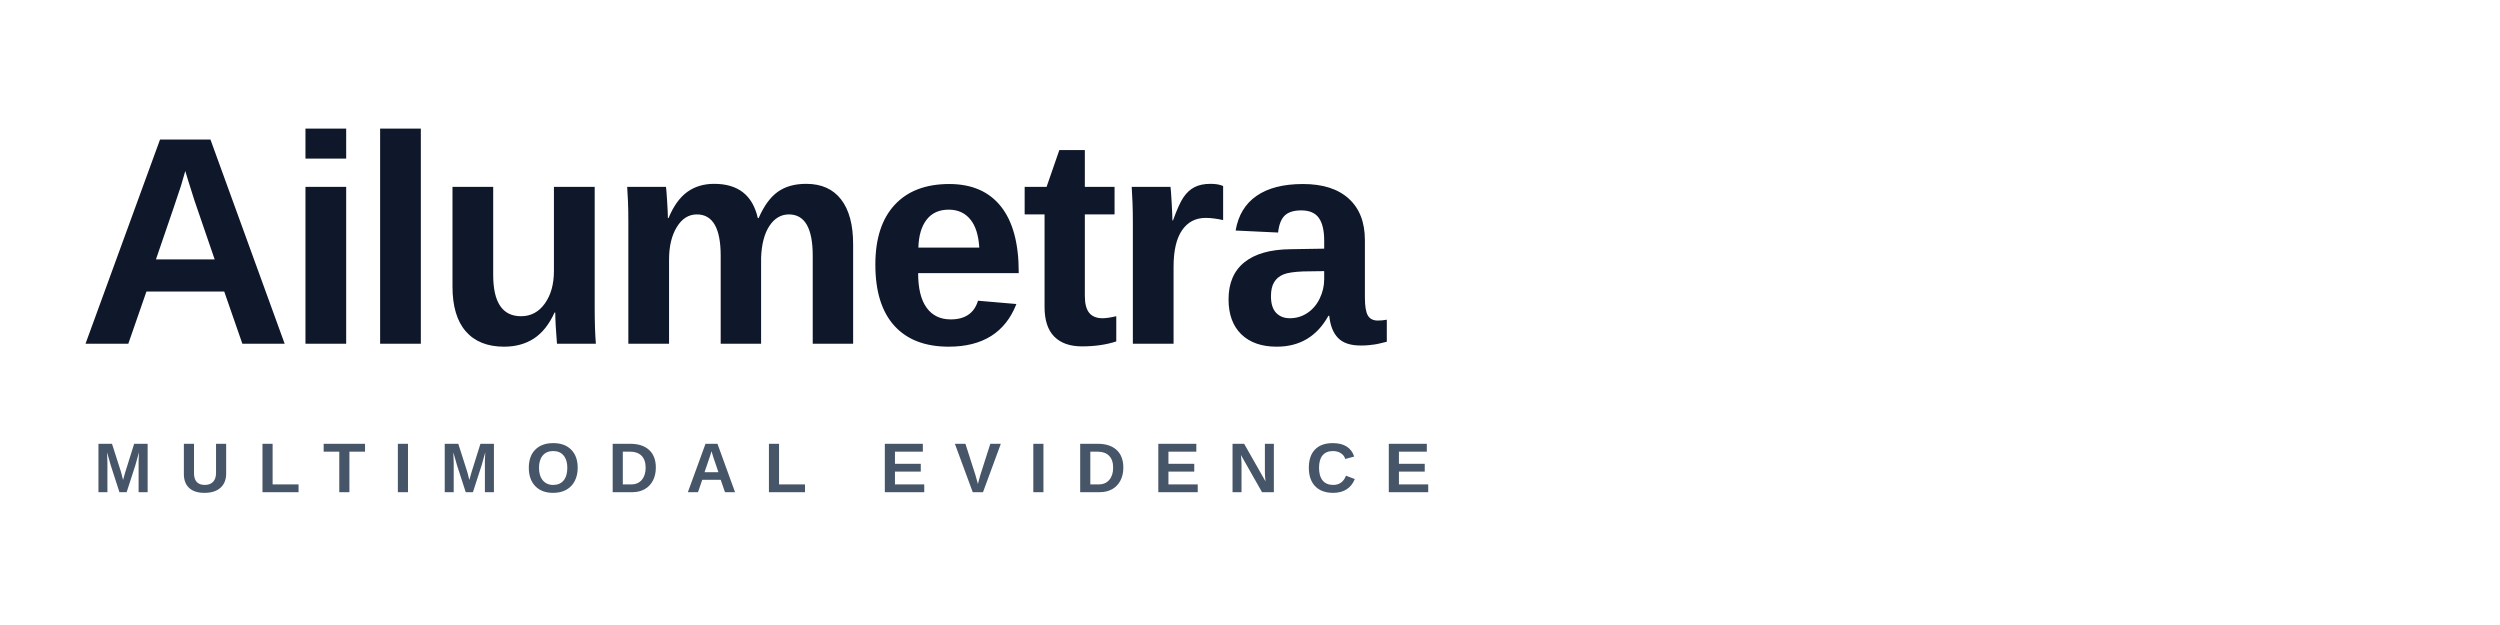
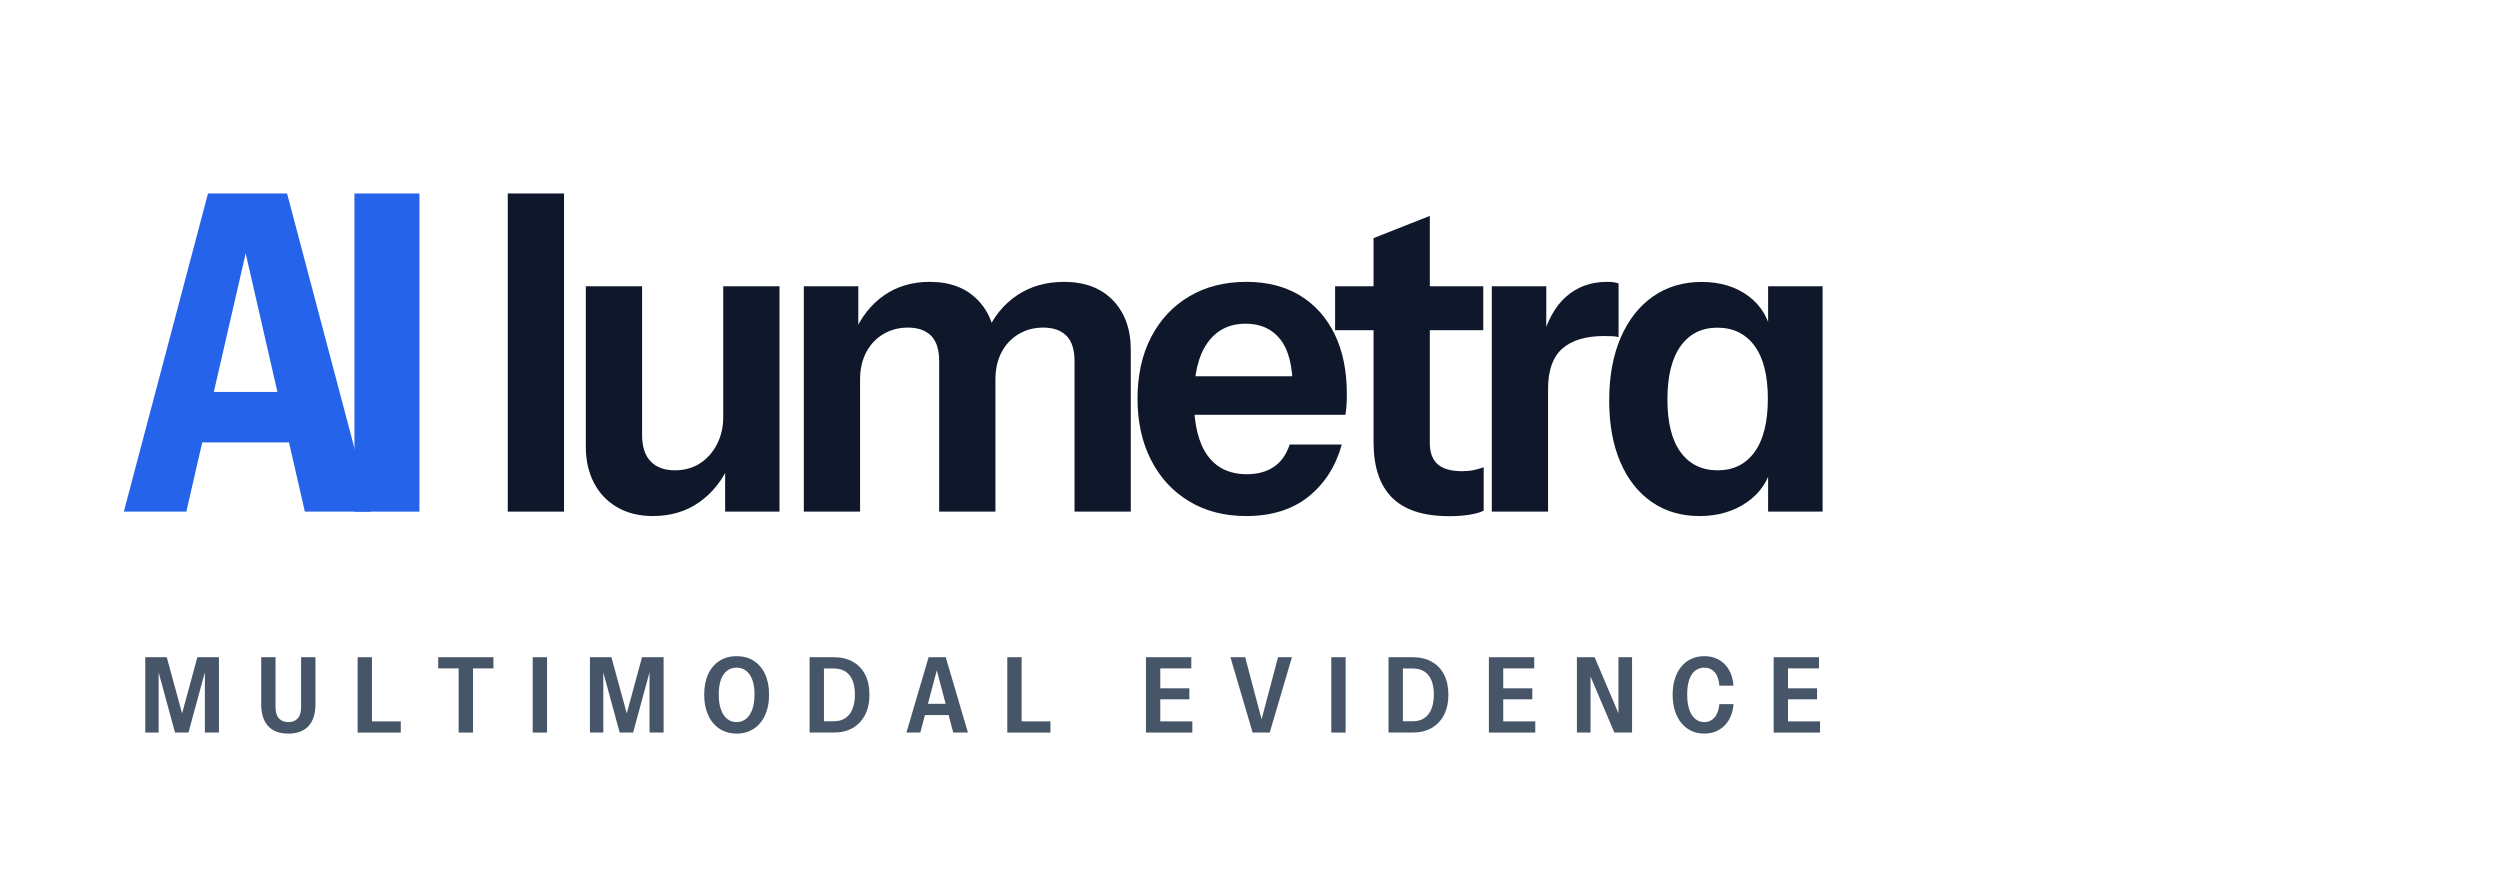
- <svg xmlns="http://www.w3.org/2000/svg" viewBox="0 0 640 160" role="img" aria-labelledby="title desc">
+ <svg xmlns="http://www.w3.org/2000/svg" viewBox="0 0 430 150" role="img" aria-labelledby="title desc">
  <style>
-     .name { fill: #0f172a; font: 700 76px Arial, Helvetica, sans-serif; letter-spacing: -2px; }
-     .signal { fill: #475569; font: 600 18px Arial, Helvetica, sans-serif; letter-spacing: 7px; }
+     .ai { fill: #2563eb; }
+     .name { fill: #0f172a; }
+     .signal { fill: #475569; }
    @media (prefers-color-scheme: dark) {
      .name { fill: #e7edf6; }
      .signal { fill: #94a3b8; }
    }
  </style>
-   <text class="name" x="20" y="88">Ailumetra</text>
-   <text class="signal" x="24" y="126">MULTIMODAL EVIDENCE</text>
+   <defs>
+     <path id="ai-A" d="M17.076 0 207.571 720H323.993L158.537 0ZM426.799 0 261.765 720H386.495L576.99 0ZM131.152 270.922H457.838V156.692H131.152Z" />
+     <path id="ai-I" d="M50 0V720H197.076V0Z" />
+     <path id="rest-l" d="M59.999 0V720H187.332V0Z" />
+     <path id="rest-u" d="M206.308 -10Q159.753 -10 125.487 9.977Q91.221 29.955 72.944 65.277Q54.666 100.598 54.666 146.598V510H181.999V173.598Q181.999 133.599 201.454 113.555Q220.909 93.511 256.242 93.511Q288.552 93.511 312.907 109.2Q337.262 124.888 351.451 152.41Q365.639 179.932 365.639 214.664L379.506 107.088Q356.417 53.355 311.873 21.678Q267.33 -10 206.308 -10ZM369.928 0V111.643H365.639V510H492.972V0Z" />
+     <path id="rest-m" d="M59.999 0V510H183.31V398.001H187.332V0ZM366.328 0V340.535Q366.328 379.645 348.017 398.067Q329.707 416.489 295.419 416.489Q264.508 416.489 239.864 401.778Q215.221 387.067 201.276 360.69Q187.332 334.313 187.332 298.891L173.466 402.556Q196.977 458.245 241.109 489.123Q285.242 520 344.908 520Q413.862 520 453.762 478.845Q493.661 437.69 493.661 370.957V0ZM672.657 0V340.535Q672.657 379.645 654.346 398.067Q636.036 416.489 601.747 416.489Q570.837 416.489 546.193 401.823Q521.549 387.156 507.605 360.823Q493.661 334.491 493.661 298.891L472.772 402.912Q496.639 458.601 542.149 489.3Q587.66 520 648.97 520Q719.391 520 759.691 478.112Q799.99 436.223 799.99 366.068V0Z" />
+     <path id="rest-e" d="M271.175 -10Q197.109 -10 141.732 23.5Q86.355 57 55.788 116.911Q25.222 176.822 25.222 255.667Q25.222 335.422 55.955 394.8Q86.688 454.178 142.221 487.089Q197.754 520 271.62 520Q342.13 520 392.896 489.145Q443.662 458.289 471.306 401.622Q498.95 344.956 498.95 266.333Q498.95 252.956 498.25 241.378Q497.55 229.8 495.728 219.089H103.444V306.311H403.151L376.484 279.8Q376.395 354.311 348.462 389.822Q320.53 425.333 269.953 425.333Q214.754 425.333 183.799 382.322Q152.844 339.311 152.844 254.378Q152.844 169.933 183.466 127.3Q214.087 84.667 272.797 84.667Q309.108 84.667 333.863 101.422Q358.618 118.178 369.573 151.912H487.528Q467.062 78.023 412.196 34.011Q357.33 -10 271.175 -10Z" />
+     <path id="rest-t" d="M271.73 -10.311Q184.398 -10.311 142.409 31.537Q100.421 73.386 100.421 157.332V618.999L227.754 669.288V155.332Q227.754 123.178 245.387 107.345Q263.02 91.511 300.937 91.511Q315.419 91.511 327.363 94.044Q339.308 96.577 349.663 100.489V2.289Q338.196 -3.689 317.53 -7Q296.863 -10.311 271.73 -10.311ZM13.378 410.622V510H348.685V410.622Z" />
+     <path id="rest-r" d="M59.999 0V510H183.31V388H187.332V0ZM187.332 277.557 173.332 386.778Q190.71 453.778 228.521 486.889Q266.331 520 320.486 520Q337.885 520 346.885 516.333V394.756Q342.552 396.422 334.597 396.922Q326.641 397.422 314.997 397.422Q251.643 397.422 219.488 368.867Q187.332 340.312 187.332 277.557Z" />
+     <path id="rest-a-ss02" d="M233.308 -10Q170.553 -10 124.587 22.089Q78.621 54.178 53.655 112.722Q28.689 171.266 28.689 251.422Q28.689 333.333 54.688 393.622Q80.688 453.911 127.732 486.867Q174.776 519.822 238.042 519.822Q301.374 519.822 344.529 487.311Q387.684 454.8 397.373 396.401L388.35 394.934V510H511.661V0H388.35V109.755L397.595 107.288Q385.817 52.755 340.607 21.378Q295.396 -10 233.308 -10ZM274.397 93.511Q327.841 93.511 357.807 135.033Q387.773 176.555 387.773 255.667Q387.773 334.423 357.507 375.367Q327.241 416.311 273.486 416.311Q220.221 416.311 190.343 374.634Q160.466 332.956 160.466 253.667Q160.466 174.977 190.555 134.244Q220.643 93.511 274.397 93.511Z" />
+     <path id="tag-A" d="M21 0 233.165 720H344.677L153.679 0ZM468.344 0 277.97 720H396.635L608.8 0ZM140.249 275.028H483.19V167.334H140.249Z" />
+     <path id="tag-C" d="M334.817 -10Q267.275 -10 211.582 16.111Q155.888 42.222 115.965 90.993Q76.041 139.764 54.34 208.375Q32.639 276.986 32.639 361.597Q32.639 446.208 54.132 514.056Q75.625 581.903 115.673 630.361Q155.721 678.82 211.589 704.41Q267.456 730 335.761 730Q414.538 730 474.906 695.715Q535.273 661.431 571.668 598.306Q608.064 535.181 613.897 447.889H479.537Q472.052 533.973 433.413 577.07Q394.775 620.168 335.303 620.168Q285.247 620.168 248.359 591.557Q211.47 562.945 191.554 506.029Q171.637 449.112 171.637 363.542Q171.637 277.416 191.971 218.555Q212.304 159.693 249.401 129.763Q286.497 99.832 336.247 99.832Q393.483 99.832 432.184 143.326Q470.885 186.819 479.246 271.625H614.994Q607.703 185.097 570.891 121.764Q534.079 58.431 473.607 24.215Q413.135 -10 334.817 -10Z" />
+     <path id="tag-D" d="M135.833 0V107.832H285.845Q351.678 107.832 396.643 138.047Q441.608 168.263 464.698 225.548Q487.788 282.833 487.788 364Q487.788 443.82 464.976 499.07Q442.163 554.321 397.247 583.244Q352.331 612.168 285.845 612.168H141.111V720H285.845Q389.747 720 466.42 677.618Q543.093 635.236 584.94 554.979Q626.786 474.722 626.786 362Q626.786 249.278 584.44 168.021Q542.093 86.764 465.92 43.382Q389.747 0 286.845 0ZM54.889 0V720H191.888V0Z" />
+     <path id="tag-E" d="M54.889 0V720H191.888V0ZM121.889 0V106.86H498.065V0ZM121.889 317.612V422.805H469.774V317.612ZM121.889 613.14V720H488.121V613.14Z" />
+     <path id="tag-I" d="M54.889 0V720H191.888V0Z" />
+     <path id="tag-L" d="M54.889 0V720H191.888V0ZM121.889 0V106.86H467.232V0Z" />
+     <path id="tag-M" d="M54.889 0V720H260.123L447.553 33.5H366.082L552.554 720H758.815V0H624.275V654.082L645.483 653.666L467.469 0H338.985L161.944 650.166L182.665 650.582V0Z" />
+     <path id="tag-N" d="M54.889 0V720H224.123L489.552 95.945L451.719 89.084V720H581.94V0H412.706L147.277 624.055L185.11 630.916V0Z" />
+     <path id="tag-O" d="M342.58 -10Q272.859 -10 215.811 15.903Q158.763 41.805 117.937 90.604Q77.111 139.403 54.875 208.271Q32.639 277.139 32.639 363Q32.639 476.528 70.875 558.695Q109.11 640.861 178.901 685.431Q248.692 730 341.58 730Q436.468 730 506.016 685.604Q575.564 641.208 614.043 558.625Q652.522 476.042 652.522 362Q652.522 276.625 630.286 207.792Q608.05 138.958 567.224 90.382Q526.398 41.805 469.301 15.903Q412.205 -10 342.58 -10ZM341.58 99.832Q394.274 99.832 432.739 131.214Q471.204 162.596 492.364 221.603Q513.523 280.611 513.523 364Q513.523 446.389 492.656 503.64Q471.788 560.89 433.323 590.529Q394.858 620.168 341.58 620.168Q289.206 620.168 250.789 590.564Q212.373 560.959 192.005 504.14Q171.637 447.32 171.637 364Q171.637 280.027 192.505 221.034Q213.373 162.041 251.581 130.936Q289.789 99.832 341.58 99.832Z" />
+     <path id="tag-T" d="M215.359 0V613.14H20.028V720H547.689V613.14H352.358V0Z" />
+     <path id="tag-U" d="M307.151 -10Q179.097 -10 113.854 62.833Q48.612 135.665 48.612 269.428V720H185.61V244.039Q185.61 170.693 218.04 135.262Q250.471 99.832 307.637 99.832Q365.345 99.832 397.601 135.179Q429.858 170.526 429.858 243.484V720H566.856V268.289Q566.856 135.665 501.322 62.833Q435.788 -10 307.151 -10Z" />
+     <path id="tag-V" d="M233.165 0 21 720H161.845L326.303 99.818H311.581L476.08 720H608.8L396.635 0Z" />
+   </defs>
+   <g transform="translate(20 88) scale(.076 -.076)">
+     <g class="ai">
+       <use href="#ai-A" x="0" />
+     </g>
+     <g class="ai">
+       <use href="#ai-I" x="489" />
+     </g>
+     <g class="name" transform="translate(826 0)">
+       <use href="#rest-l" x="0" />
+       <use href="#rest-u" x="182" />
+       <use href="#rest-m" x="670" />
+       <use href="#rest-e" x="1460" />
+       <use href="#rest-t" x="1919" />
+       <use href="#rest-r" x="2227" />
+       <use href="#rest-a-ss02" x="2524" />
+     </g>
+   </g>
+   <g class="signal" transform="translate(24 126) scale(.018 -.018)">
+     <use href="#tag-M" x="0" />
+     <use href="#tag-U" x="1114" />
+     <use href="#tag-L" x="2029" />
+     <use href="#tag-T" x="2834" />
+     <use href="#tag-I" x="3702" />
+     <use href="#tag-M" x="4249" />
+     <use href="#tag-O" x="5363" />
+     <use href="#tag-D" x="6348" />
+     <use href="#tag-A" x="7307" />
+     <use href="#tag-L" x="8237" />
+     <use href="#tag-E" x="9562" />
+     <use href="#tag-V" x="10403" />
+     <use href="#tag-I" x="11333" />
+     <use href="#tag-D" x="11880" />
+     <use href="#tag-E" x="12839" />
+     <use href="#tag-N" x="13680" />
+     <use href="#tag-C" x="14617" />
+     <use href="#tag-E" x="15560" />
+   </g>
</svg>
